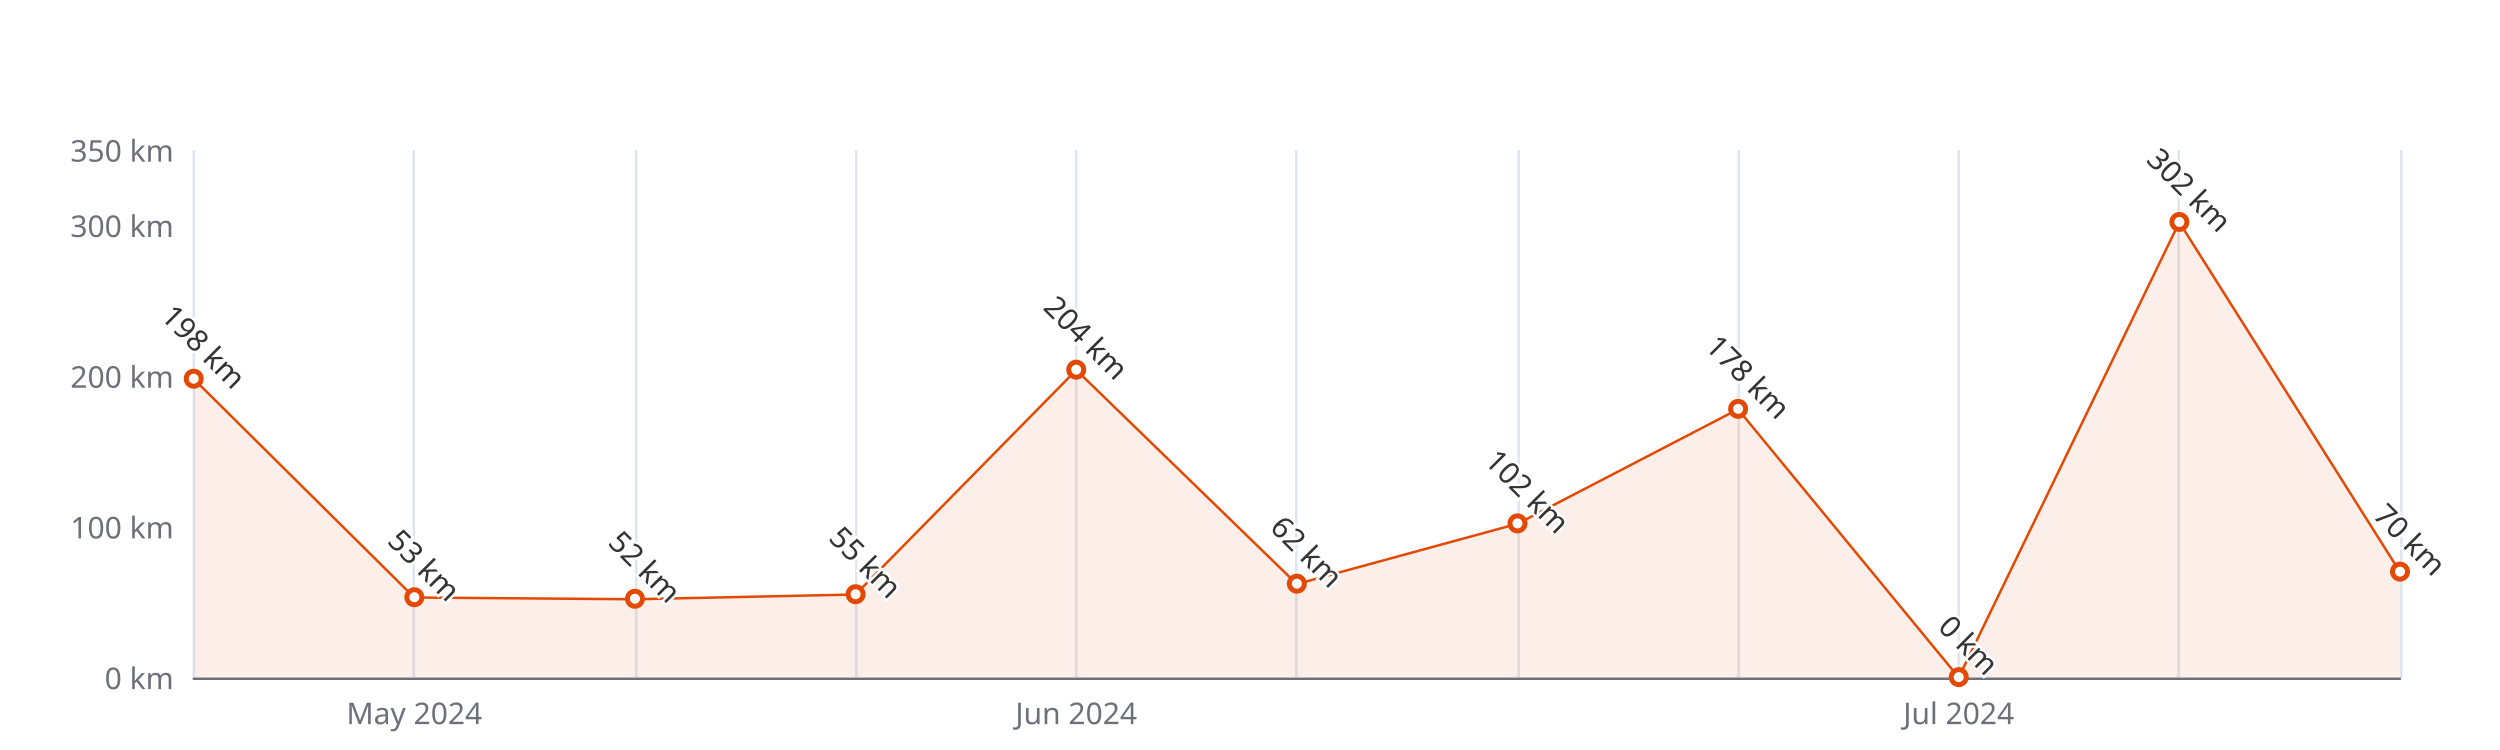
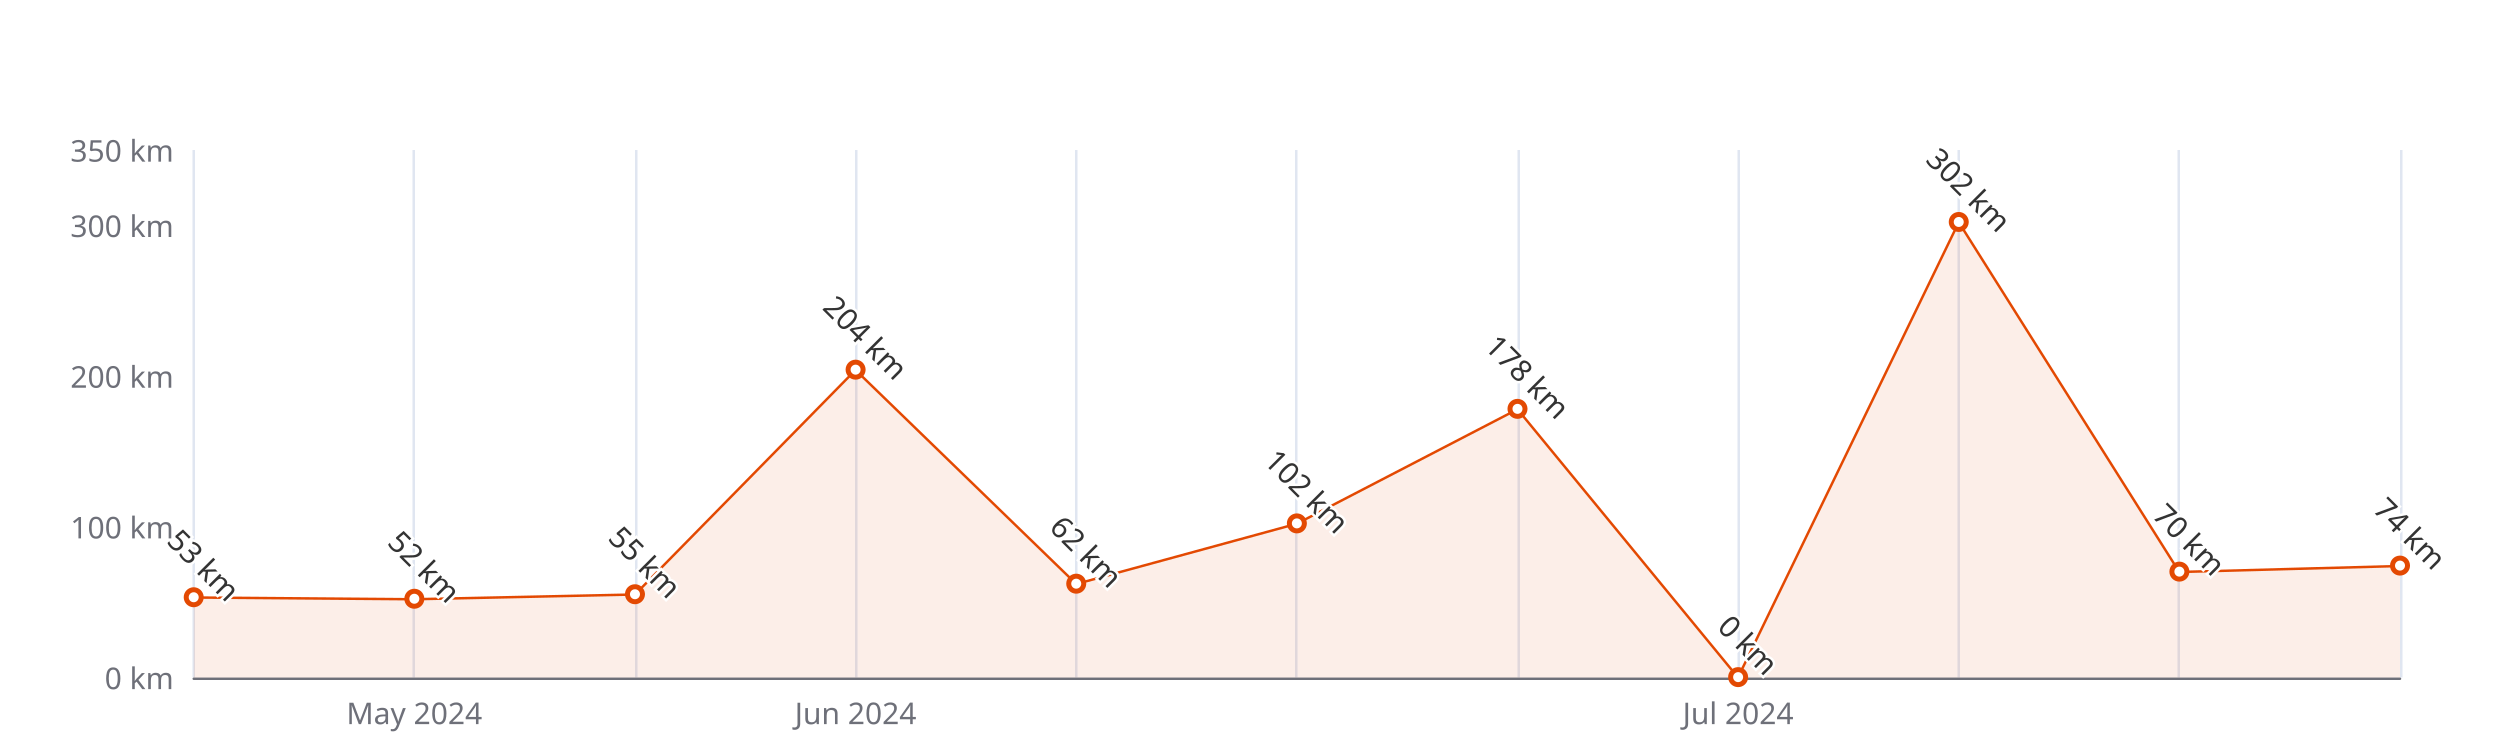
<svg xmlns="http://www.w3.org/2000/svg" width="1000" height="300" version="1.1" baseProfile="full" viewBox="0 0 1000 300">
  <rect width="1000" height="300" x="0" y="0" id="0" fill="#ffffff" />
  <path d="M77.5 60L77.5 271" fill="none" stroke="#E0E6F1" />
  <path d="M165.5 60L165.5 271" fill="none" stroke="#E0E6F1" />
  <path d="M254.5 60L254.5 271" fill="none" stroke="#E0E6F1" />
  <path d="M342.5 60L342.5 271" fill="none" stroke="#E0E6F1" />
  <path d="M430.5 60L430.5 271" fill="none" stroke="#E0E6F1" />
  <path d="M518.5 60L518.5 271" fill="none" stroke="#E0E6F1" />
  <path d="M607.5 60L607.5 271" fill="none" stroke="#E0E6F1" />
  <path d="M695.5 60L695.5 271" fill="none" stroke="#E0E6F1" />
  <path d="M783.5 60L783.5 271" fill="none" stroke="#E0E6F1" />
  <path d="M871.5 60L871.5 271" fill="none" stroke="#E0E6F1" />
  <path d="M960.5 60L960.5 271" fill="none" stroke="#E0E6F1" />
  <path d="M77.5 271.5L960 271.5" fill="none" stroke="#6E7079" stroke-linecap="round" />
  <text dominant-baseline="central" text-anchor="end" style="font-size:12px;font-family:sans-serif;" xml:space="preserve" transform="translate(69.48 271)" fill="#6E7079">0 km</text>
  <text dominant-baseline="central" text-anchor="end" style="font-size:12px;font-family:sans-serif;" xml:space="preserve" transform="translate(69.48 210.7143)" fill="#6E7079">100 km</text>
  <text dominant-baseline="central" text-anchor="end" style="font-size:12px;font-family:sans-serif;" xml:space="preserve" transform="translate(69.48 150.4286)" fill="#6E7079">200 km</text>
  <text dominant-baseline="central" text-anchor="end" style="font-size:12px;font-family:sans-serif;" xml:space="preserve" transform="translate(69.48 90.1429)" fill="#6E7079">300 km</text>
  <text dominant-baseline="central" text-anchor="end" style="font-size:12px;font-family:sans-serif;" xml:space="preserve" transform="translate(69.48 60)" fill="#6E7079">350 km</text>
  <text dominant-baseline="central" text-anchor="middle" style="font-size:12px;font-family:sans-serif;" xml:space="preserve" y="6" transform="translate(165.732 279)" fill="#6E7079">May 2024</text>
-   <text dominant-baseline="central" text-anchor="middle" style="font-size:12px;font-family:sans-serif;" xml:space="preserve" y="6" transform="translate(430.488 279)" fill="#6E7079">Jun 2024</text>
-   <text dominant-baseline="central" text-anchor="middle" style="font-size:12px;font-family:sans-serif;" xml:space="preserve" y="6" transform="translate(783.496 279)" fill="#6E7079">Jul 2024</text>
+   <text dominant-baseline="central" text-anchor="middle" style="font-size:12px;font-family:sans-serif;" xml:space="preserve" y="6" transform="translate(342.236 279)" fill="#6E7079">Jun 2024</text>
+   <text dominant-baseline="central" text-anchor="middle" style="font-size:12px;font-family:sans-serif;" xml:space="preserve" y="6" transform="translate(695.244 279)" fill="#6E7079">Jul 2024</text>
  <g clip-path="url(#zr5-c0)">
-     <path d="M77.5 151.6L165.7 239L254 239.7L342.2 237.8L430.5 148L518.7 233.6L607 209.5L695.2 163.7L783.5 271L871.7 88.9L960 228.8L960 271L871.7 271L783.5 271L695.2 271L607 271L518.7 271L430.5 271L342.2 271L254 271L165.7 271L77.5 271Z" fill="rgb(227,73,2)" fill-opacity="0.09" />
-     <path d="M77.5 151.6L165.7 239L254 239.7L342.2 237.8L430.5 148L518.7 233.6L607 209.5L695.2 163.7L783.5 271L871.7 88.9L960 228.8" fill="none" stroke="#E34902" stroke-linejoin="bevel" />
+     <path d="M77.5 239L165.7 239.7L254 237.8L342.2 148L430.5 233.6L518.7 209.5L607 163.7L695.2 271L783.5 88.9L871.7 228.8L960 226.4L960 271L871.7 271L783.5 271L695.2 271L607 271L518.7 271L430.5 271L342.2 271L254 271L165.7 271L77.5 271Z" fill="rgb(227,73,2)" fill-opacity="0.09" />
+     <path d="M77.5 239L165.7 239.7L254 237.8L342.2 148L430.5 233.6L518.7 209.5L607 163.7L695.2 271L783.5 88.9L871.7 228.8L960 226.4" fill="none" stroke="#E34902" stroke-linejoin="bevel" />
  </g>
-   <path d="M1 0A1 1 0 1 1 1 -0.1A1 1 0 0 1 1 0" transform="matrix(3,0,0,3,77.48,151.6343)" fill="#fff" stroke="#E34902" stroke-width="0.667" />
-   <path d="M1 0A1 1 0 1 1 1 -0.1A1 1 0 0 1 1 0" transform="matrix(3,0,0,3,165.732,239.0486)" fill="#fff" stroke="#E34902" stroke-width="0.667" />
-   <path d="M1 0A1 1 0 1 1 1 -0.1A1 1 0 0 1 1 0" transform="matrix(3,0,0,3,253.984,239.6514)" fill="#fff" stroke="#E34902" stroke-width="0.667" />
-   <path d="M1 0A1 1 0 1 1 1 -0.1A1 1 0 0 1 1 0" transform="matrix(3,0,0,3,342.236,237.8428)" fill="#fff" stroke="#E34902" stroke-width="0.667" />
-   <path d="M1 0A1 1 0 1 1 1 -0.1A1 1 0 0 1 1 0" transform="matrix(3,0,0,3,430.488,148.0171)" fill="#fff" stroke="#E34902" stroke-width="0.667" />
-   <path d="M1 0A1 1 0 1 1 1 -0.1A1 1 0 0 1 1 0" transform="matrix(3,0,0,3,518.74,233.6229)" fill="#fff" stroke="#E34902" stroke-width="0.667" />
-   <path d="M1 0A1 1 0 1 1 1 -0.1A1 1 0 0 1 1 0" transform="matrix(3,0,0,3,606.992,209.5086)" fill="#fff" stroke="#E34902" stroke-width="0.667" />
-   <path d="M1 0A1 1 0 1 1 1 -0.1A1 1 0 0 1 1 0" transform="matrix(3,0,0,3,695.244,163.6914)" fill="#fff" stroke="#E34902" stroke-width="0.667" />
-   <path d="M1 0A1 1 0 1 1 1 -0.1A1 1 0 0 1 1 0" transform="matrix(3,0,0,3,783.496,271)" fill="#fff" stroke="#E34902" stroke-width="0.667" />
-   <path d="M1 0A1 1 0 1 1 1 -0.1A1 1 0 0 1 1 0" transform="matrix(3,0,0,3,871.748,88.9371)" fill="#fff" stroke="#E34902" stroke-width="0.667" />
-   <path d="M1 0A1 1 0 1 1 1 -0.1A1 1 0 0 1 1 0" transform="matrix(3,0,0,3,960,228.8)" fill="#fff" stroke="#E34902" stroke-width="0.667" />
-   <text dominant-baseline="central" text-anchor="middle" style="font-size:12px;font-family:sans-serif;" xml:space="preserve" y="-6" transform="matrix(0.707,0.707,-0.707,0.707,77.48,142.6343)" fill="#333" stroke="rgb(255,255,255)" stroke-width="2" paint-order="stroke" stroke-miterlimit="2">198 km</text>
-   <text dominant-baseline="central" text-anchor="middle" style="font-size:12px;font-family:sans-serif;" xml:space="preserve" y="-6" transform="matrix(0.707,0.707,-0.707,0.707,165.732,230.0486)" fill="#333" stroke="rgb(255,255,255)" stroke-width="2" paint-order="stroke" stroke-miterlimit="2">53 km</text>
-   <text dominant-baseline="central" text-anchor="middle" style="font-size:12px;font-family:sans-serif;" xml:space="preserve" y="-6" transform="matrix(0.707,0.707,-0.707,0.707,253.984,230.6514)" fill="#333" stroke="rgb(255,255,255)" stroke-width="2" paint-order="stroke" stroke-miterlimit="2">52 km</text>
-   <text dominant-baseline="central" text-anchor="middle" style="font-size:12px;font-family:sans-serif;" xml:space="preserve" y="-6" transform="matrix(0.707,0.707,-0.707,0.707,342.236,228.8428)" fill="#333" stroke="rgb(255,255,255)" stroke-width="2" paint-order="stroke" stroke-miterlimit="2">55 km</text>
-   <text dominant-baseline="central" text-anchor="middle" style="font-size:12px;font-family:sans-serif;" xml:space="preserve" y="-6" transform="matrix(0.707,0.707,-0.707,0.707,430.488,139.0171)" fill="#333" stroke="rgb(255,255,255)" stroke-width="2" paint-order="stroke" stroke-miterlimit="2">204 km</text>
-   <text dominant-baseline="central" text-anchor="middle" style="font-size:12px;font-family:sans-serif;" xml:space="preserve" y="-6" transform="matrix(0.707,0.707,-0.707,0.707,518.74,224.6229)" fill="#333" stroke="rgb(255,255,255)" stroke-width="2" paint-order="stroke" stroke-miterlimit="2">62 km</text>
-   <text dominant-baseline="central" text-anchor="middle" style="font-size:12px;font-family:sans-serif;" xml:space="preserve" y="-6" transform="matrix(0.707,0.707,-0.707,0.707,606.992,200.5086)" fill="#333" stroke="rgb(255,255,255)" stroke-width="2" paint-order="stroke" stroke-miterlimit="2">102 km</text>
-   <text dominant-baseline="central" text-anchor="middle" style="font-size:12px;font-family:sans-serif;" xml:space="preserve" y="-6" transform="matrix(0.707,0.707,-0.707,0.707,695.244,154.6914)" fill="#333" stroke="rgb(255,255,255)" stroke-width="2" paint-order="stroke" stroke-miterlimit="2">178 km</text>
-   <text dominant-baseline="central" text-anchor="middle" style="font-size:12px;font-family:sans-serif;" xml:space="preserve" y="-6" transform="matrix(0.707,0.707,-0.707,0.707,783.496,262)" fill="#333" stroke="rgb(255,255,255)" stroke-width="2" paint-order="stroke" stroke-miterlimit="2">0 km</text>
-   <text dominant-baseline="central" text-anchor="middle" style="font-size:12px;font-family:sans-serif;" xml:space="preserve" y="-6" transform="matrix(0.707,0.707,-0.707,0.707,871.748,79.9371)" fill="#333" stroke="rgb(255,255,255)" stroke-width="2" paint-order="stroke" stroke-miterlimit="2">302 km</text>
-   <text dominant-baseline="central" text-anchor="middle" style="font-size:12px;font-family:sans-serif;" xml:space="preserve" y="-6" transform="matrix(0.707,0.707,-0.707,0.707,960,219.8)" fill="#333" stroke="rgb(255,255,255)" stroke-width="2" paint-order="stroke" stroke-miterlimit="2">70 km</text>
+   <path d="M1 0A1 1 0 1 1 1 -0.1A1 1 0 0 1 1 0" transform="matrix(3,0,0,3,77.48,239.0486)" fill="#fff" stroke="#E34902" stroke-width="0.667" />
+   <path d="M1 0A1 1 0 1 1 1 -0.1A1 1 0 0 1 1 0" transform="matrix(3,0,0,3,165.732,239.6514)" fill="#fff" stroke="#E34902" stroke-width="0.667" />
+   <path d="M1 0A1 1 0 1 1 1 -0.1A1 1 0 0 1 1 0" transform="matrix(3,0,0,3,253.984,237.8428)" fill="#fff" stroke="#E34902" stroke-width="0.667" />
+   <path d="M1 0A1 1 0 1 1 1 -0.1A1 1 0 0 1 1 0" transform="matrix(3,0,0,3,342.236,148.0171)" fill="#fff" stroke="#E34902" stroke-width="0.667" />
+   <path d="M1 0A1 1 0 1 1 1 -0.1A1 1 0 0 1 1 0" transform="matrix(3,0,0,3,430.488,233.6229)" fill="#fff" stroke="#E34902" stroke-width="0.667" />
+   <path d="M1 0A1 1 0 1 1 1 -0.1A1 1 0 0 1 1 0" transform="matrix(3,0,0,3,518.74,209.5086)" fill="#fff" stroke="#E34902" stroke-width="0.667" />
+   <path d="M1 0A1 1 0 1 1 1 -0.1A1 1 0 0 1 1 0" transform="matrix(3,0,0,3,606.992,163.6914)" fill="#fff" stroke="#E34902" stroke-width="0.667" />
+   <path d="M1 0A1 1 0 1 1 1 -0.1A1 1 0 0 1 1 0" transform="matrix(3,0,0,3,695.244,271)" fill="#fff" stroke="#E34902" stroke-width="0.667" />
+   <path d="M1 0A1 1 0 1 1 1 -0.1A1 1 0 0 1 1 0" transform="matrix(3,0,0,3,783.496,88.9371)" fill="#fff" stroke="#E34902" stroke-width="0.667" />
+   <path d="M1 0A1 1 0 1 1 1 -0.1A1 1 0 0 1 1 0" transform="matrix(3,0,0,3,871.748,228.8)" fill="#fff" stroke="#E34902" stroke-width="0.667" />
+   <path d="M1 0A1 1 0 1 1 1 -0.1A1 1 0 0 1 1 0" transform="matrix(3,0,0,3,960,226.3886)" fill="#fff" stroke="#E34902" stroke-width="0.667" />
+   <text dominant-baseline="central" text-anchor="middle" style="font-size:12px;font-family:sans-serif;" xml:space="preserve" y="-6" transform="matrix(0.707,0.707,-0.707,0.707,77.48,230.0486)" fill="#333" stroke="rgb(255,255,255)" stroke-width="2" paint-order="stroke" stroke-miterlimit="2">53 km</text>
+   <text dominant-baseline="central" text-anchor="middle" style="font-size:12px;font-family:sans-serif;" xml:space="preserve" y="-6" transform="matrix(0.707,0.707,-0.707,0.707,165.732,230.6514)" fill="#333" stroke="rgb(255,255,255)" stroke-width="2" paint-order="stroke" stroke-miterlimit="2">52 km</text>
+   <text dominant-baseline="central" text-anchor="middle" style="font-size:12px;font-family:sans-serif;" xml:space="preserve" y="-6" transform="matrix(0.707,0.707,-0.707,0.707,253.984,228.8428)" fill="#333" stroke="rgb(255,255,255)" stroke-width="2" paint-order="stroke" stroke-miterlimit="2">55 km</text>
+   <text dominant-baseline="central" text-anchor="middle" style="font-size:12px;font-family:sans-serif;" xml:space="preserve" y="-6" transform="matrix(0.707,0.707,-0.707,0.707,342.236,139.0171)" fill="#333" stroke="rgb(255,255,255)" stroke-width="2" paint-order="stroke" stroke-miterlimit="2">204 km</text>
+   <text dominant-baseline="central" text-anchor="middle" style="font-size:12px;font-family:sans-serif;" xml:space="preserve" y="-6" transform="matrix(0.707,0.707,-0.707,0.707,430.488,224.6229)" fill="#333" stroke="rgb(255,255,255)" stroke-width="2" paint-order="stroke" stroke-miterlimit="2">62 km</text>
+   <text dominant-baseline="central" text-anchor="middle" style="font-size:12px;font-family:sans-serif;" xml:space="preserve" y="-6" transform="matrix(0.707,0.707,-0.707,0.707,518.74,200.5086)" fill="#333" stroke="rgb(255,255,255)" stroke-width="2" paint-order="stroke" stroke-miterlimit="2">102 km</text>
+   <text dominant-baseline="central" text-anchor="middle" style="font-size:12px;font-family:sans-serif;" xml:space="preserve" y="-6" transform="matrix(0.707,0.707,-0.707,0.707,606.992,154.6914)" fill="#333" stroke="rgb(255,255,255)" stroke-width="2" paint-order="stroke" stroke-miterlimit="2">178 km</text>
+   <text dominant-baseline="central" text-anchor="middle" style="font-size:12px;font-family:sans-serif;" xml:space="preserve" y="-6" transform="matrix(0.707,0.707,-0.707,0.707,695.244,262)" fill="#333" stroke="rgb(255,255,255)" stroke-width="2" paint-order="stroke" stroke-miterlimit="2">0 km</text>
+   <text dominant-baseline="central" text-anchor="middle" style="font-size:12px;font-family:sans-serif;" xml:space="preserve" y="-6" transform="matrix(0.707,0.707,-0.707,0.707,783.496,79.9371)" fill="#333" stroke="rgb(255,255,255)" stroke-width="2" paint-order="stroke" stroke-miterlimit="2">302 km</text>
+   <text dominant-baseline="central" text-anchor="middle" style="font-size:12px;font-family:sans-serif;" xml:space="preserve" y="-6" transform="matrix(0.707,0.707,-0.707,0.707,871.748,219.8)" fill="#333" stroke="rgb(255,255,255)" stroke-width="2" paint-order="stroke" stroke-miterlimit="2">70 km</text>
+   <text dominant-baseline="central" text-anchor="middle" style="font-size:12px;font-family:sans-serif;" xml:space="preserve" y="-6" transform="matrix(0.707,0.707,-0.707,0.707,960,217.3886)" fill="#333" stroke="rgb(255,255,255)" stroke-width="2" paint-order="stroke" stroke-miterlimit="2">74 km</text>
  <defs>
    <clipPath id="zr5-c0">
      <path d="M76 59.5l884 0l0 212l-884 0Z" fill="#000" />
    </clipPath>
  </defs>
</svg>
